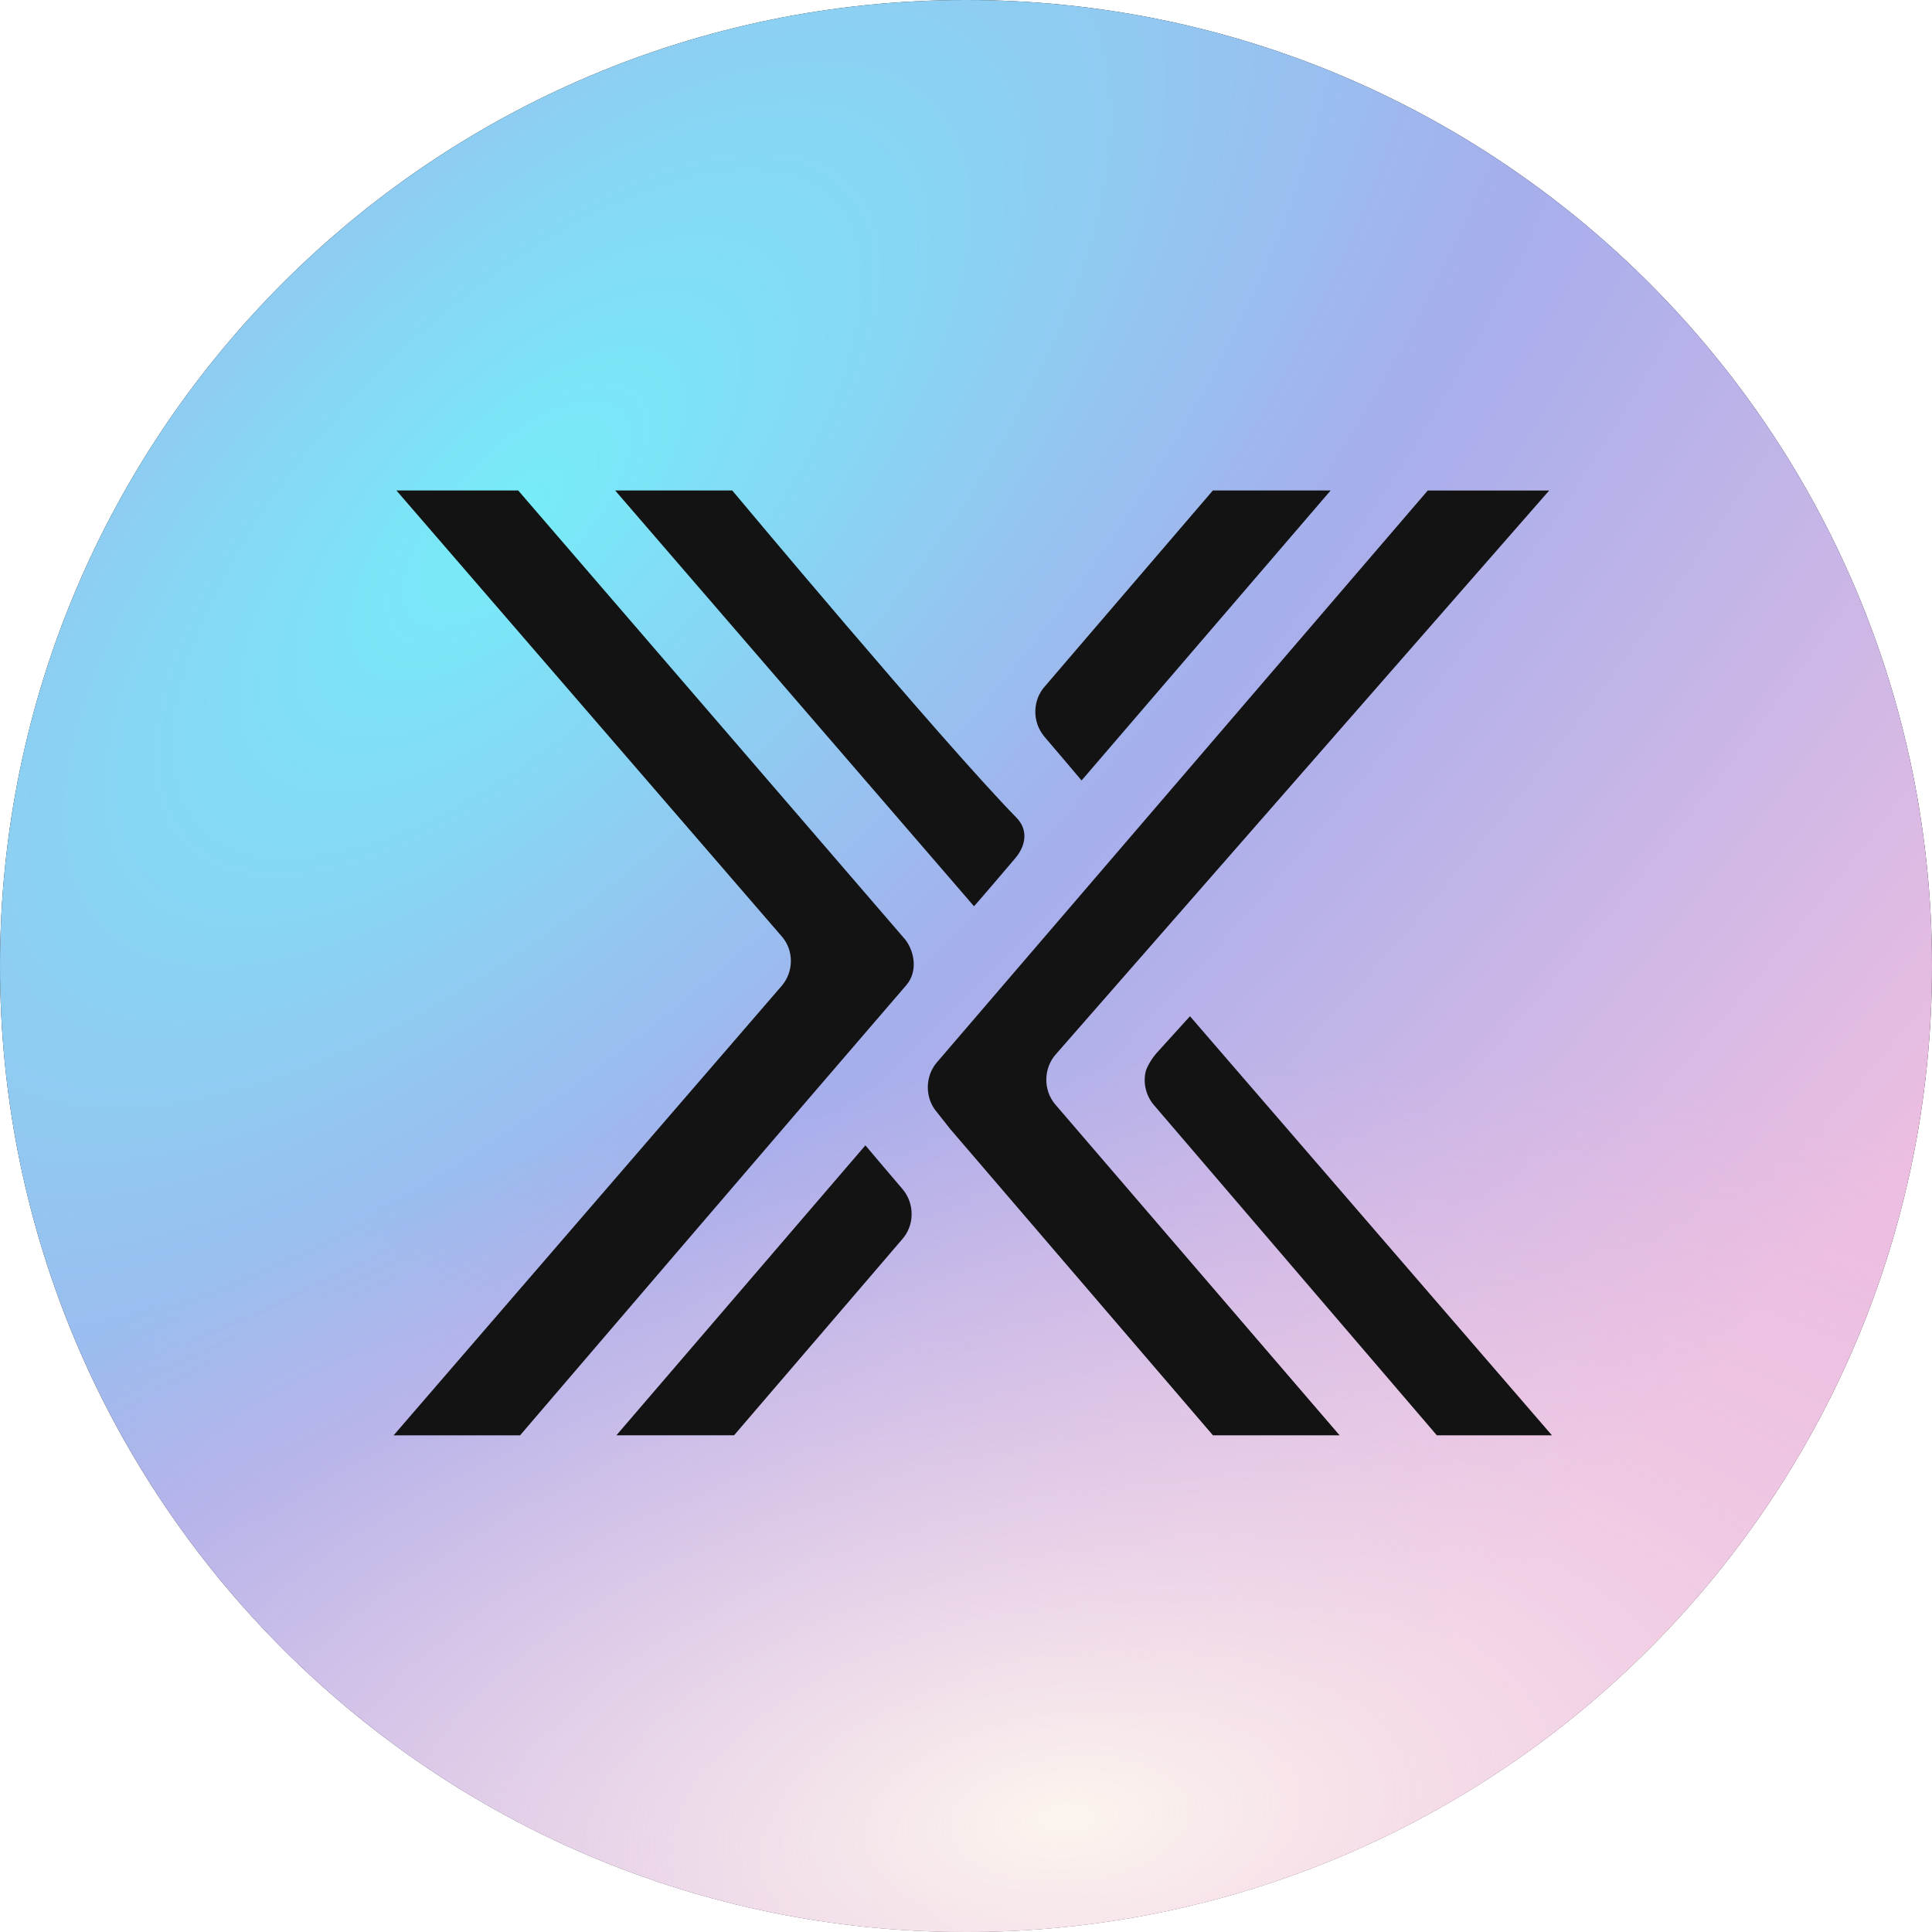
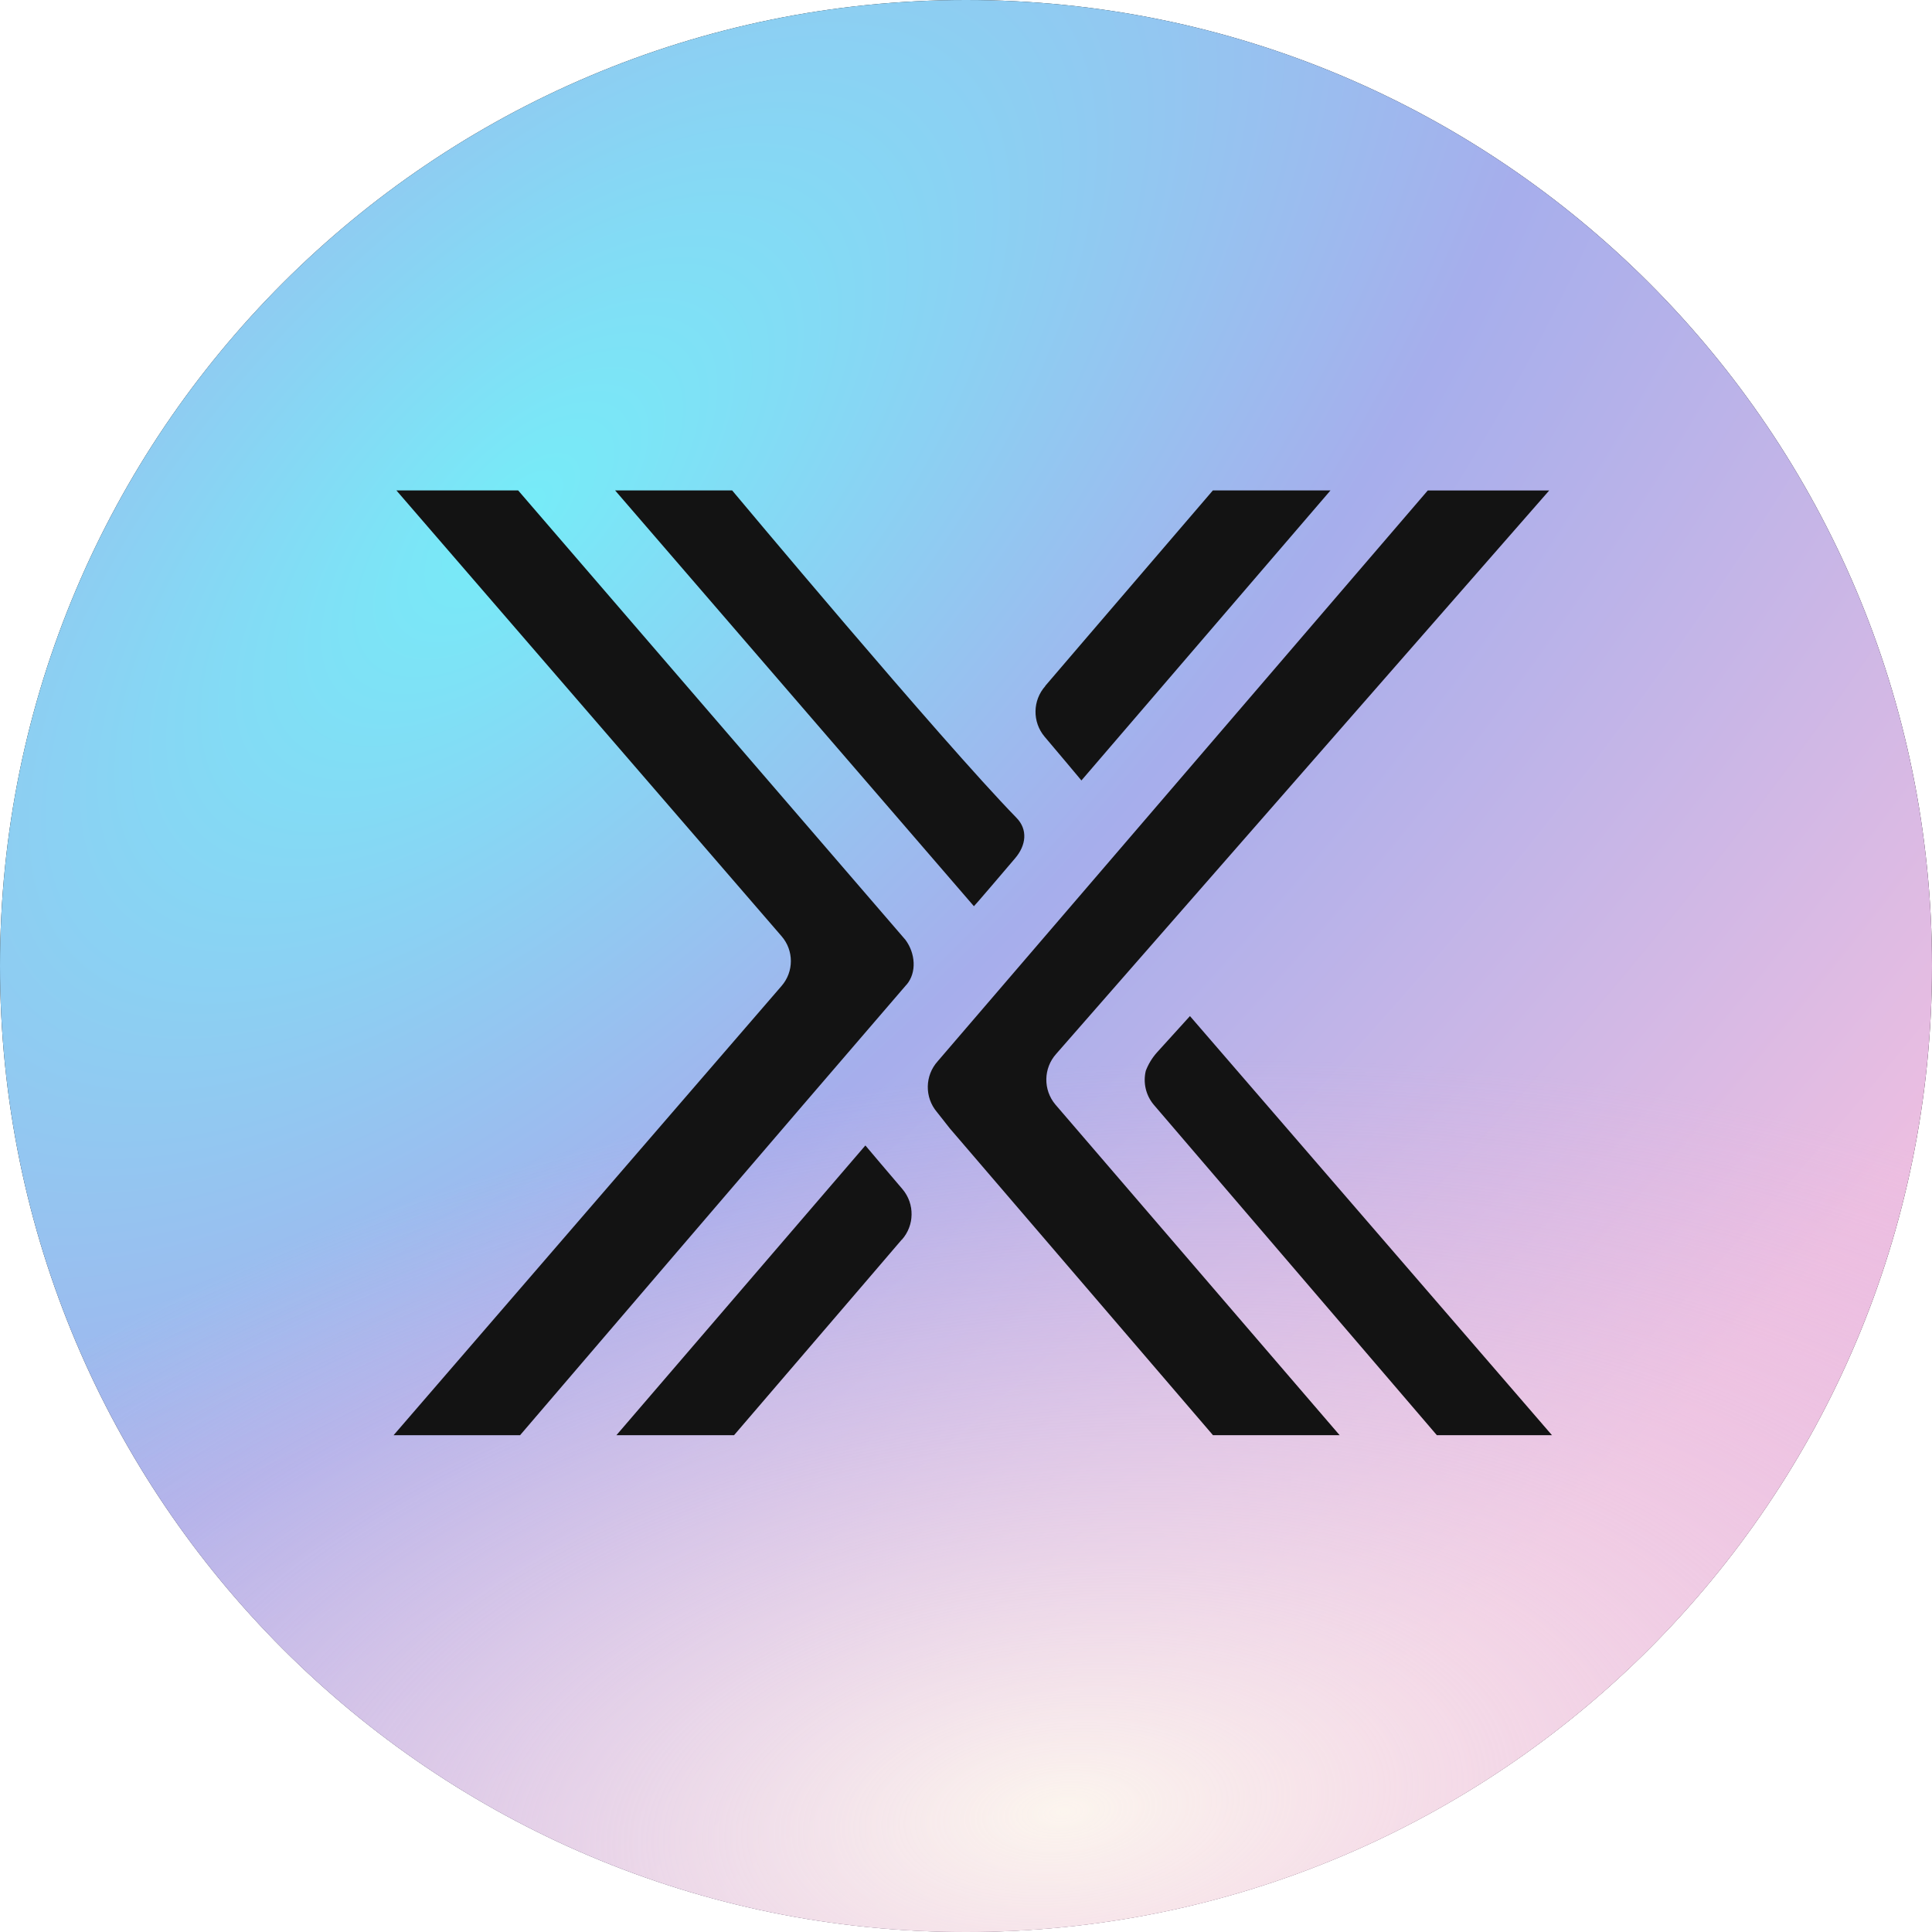
- <svg xmlns="http://www.w3.org/2000/svg" width="280" height="280" viewBox="0 0 280 280" fill="none">
-   <path d="M0 140C0 62.68 62.68 0 140 0C217.32 0 280 62.68 280 140C280 217.32 217.32 280 140 280C62.68 280 0 217.32 0 140Z" fill="#131313" />
-   <path d="M140 0C62.68 0 0 62.68 0 140C0 217.32 62.68 280 140 280C217.32 280 280 217.32 280 140C280 62.68 217.32 0 140 0ZM151.47 99.43L156.91 93.08L175.78 71.08H192.85L156.75 113.11C156.75 113.11 152.73 108.35 151.36 106.76C149.56 104.63 149.62 101.45 151.47 99.43V99.43ZM106.12 71.08C106.12 71.08 136.35 107.26 147.29 118.48C149.03 120.23 148.72 122.53 147.13 124.39C141.32 131.23 141.16 131.34 141.16 131.34L89.15 71.08H106.12V71.08ZM130.7 179.67L125.26 186.02L106.39 208.02H89.32L125.42 165.99C125.42 165.99 129.44 170.75 130.81 172.34C132.61 174.47 132.55 177.65 130.7 179.67V179.67ZM131.39 142.73C116.7 159.75 75.37 208.03 75.37 208.03H57.03L113.27 142.9C115.07 140.82 115.07 137.7 113.27 135.68L57.45 71.08H75.1L131.23 136.21C132.66 138.13 132.92 140.92 131.39 142.72V142.73ZM175.79 208.03L137.68 163.59L135.78 161.18C133.98 159.1 134.04 155.87 135.89 153.84L206.92 71.09H224.52L153.06 152.75C151.21 154.78 151.16 158 152.95 160.08L194.17 208.03H175.78H175.79ZM208.24 208.03C208.24 208.03 177.48 172.12 167.22 160.14C166.06 158.77 165.63 156.91 166.06 155.21C166.38 154.28 167.06 153.24 167.7 152.53L172.46 147.28L224.94 208.03H208.24V208.03Z" fill="url(#paint0_radial_1059_2120)" />
-   <path d="M140 0C62.68 0 0 62.68 0 140C0 217.32 62.68 280 140 280C217.32 280 280 217.32 280 140C280 62.68 217.32 0 140 0ZM151.47 99.43L156.91 93.08L175.78 71.08H192.85L156.75 113.11C156.75 113.11 152.73 108.35 151.36 106.76C149.56 104.63 149.62 101.45 151.47 99.43V99.43ZM106.12 71.08C106.12 71.08 136.35 107.26 147.29 118.48C149.03 120.23 148.72 122.53 147.13 124.39C141.32 131.23 141.16 131.34 141.16 131.34L89.15 71.08H106.12V71.08ZM130.7 179.67L125.26 186.02L106.39 208.02H89.32L125.42 165.99C125.42 165.99 129.44 170.75 130.81 172.34C132.61 174.47 132.55 177.65 130.7 179.67V179.67ZM131.39 142.73C116.7 159.75 75.37 208.03 75.37 208.03H57.03L113.27 142.9C115.07 140.82 115.07 137.7 113.27 135.68L57.45 71.08H75.1L131.23 136.21C132.66 138.13 132.92 140.92 131.39 142.72V142.73ZM175.79 208.03L137.68 163.59L135.78 161.18C133.98 159.1 134.04 155.87 135.89 153.84L206.92 71.09H224.52L153.06 152.75C151.21 154.78 151.16 158 152.95 160.08L194.17 208.03H175.78H175.79ZM208.24 208.03C208.24 208.03 177.48 172.12 167.22 160.14C166.06 158.77 165.63 156.91 166.06 155.21C166.38 154.28 167.06 153.24 167.7 152.53L172.46 147.28L224.94 208.03H208.24V208.03Z" fill="url(#paint1_radial_1059_2120)" />
+ <svg xmlns="http://www.w3.org/2000/svg" data-name="Layer 1" viewBox="0 0 500 500">
  <defs>
-     <radialGradient id="paint0_radial_1059_2120" cx="0" cy="0" r="1" gradientUnits="userSpaceOnUse" gradientTransform="translate(74.3198 73.9815) rotate(44.9817) scale(290.881 616.893)">
-       <stop stop-color="#76ECF8" />
-       <stop offset="0.318" stop-color="#A6AEEC" />
-       <stop offset="0.734" stop-color="#ECBEE1" />
+     <radialGradient id="a" cx="251.28" cy="751" r="1.79" gradientTransform="matrix(205.75 205.62 436.07 -436.35 -378806.31 276412.53)" gradientUnits="userSpaceOnUse">
+       <stop offset="0" stop-color="#76ecf8" />
+       <stop offset=".32" stop-color="#a6aeec" />
+       <stop offset=".73" stop-color="#ecbee1" />
    </radialGradient>
-     <radialGradient id="paint1_radial_1059_2120" cx="0" cy="0" r="1" gradientUnits="userSpaceOnUse" gradientTransform="translate(152.143 262.62) rotate(84.265) scale(150.664 288.222)">
-       <stop stop-color="#FCF5EE" />
-       <stop offset="0.715" stop-color="#ECBEE1" stop-opacity="0" />
+     <radialGradient id="b" cx="252.43" cy="751.34" r="1.78" gradientTransform="matrix(15.06 149.91 286.78 -28.8 -218747.08 -15483.96)" gradientUnits="userSpaceOnUse">
+       <stop offset="0" stop-color="#fcf5ee" />
+       <stop offset=".72" stop-color="#ecbee1" stop-opacity="0" />
    </radialGradient>
  </defs>
+   <path d="M249.67 499.56c0-138.08 111.93-250 250-250s250 111.92 250 250-111.93 250-250 250-250-111.93-250-250Z" style="fill:#131313" transform="translate(-249.67 -249.56)" />
+   <path d="M499.67 249.56c-138.07 0-250 111.92-250 250s111.93 250 250 250 250-111.93 250-250-111.93-250-250-250Zm20.48 177.55 9.71-11.34 33.7-39.29H594l-64.46 75.06S522.4 443 520 440.2a10 10 0 0 1 .2-13.09Zm-81-50.63s54 64.61 73.51 84.65c3.11 3.12 2.56 7.23-.28 10.55-10.38 12.21-10.66 12.41-10.66 12.41l-92.86-107.61Zm43.89 193.91-9.71 11.34L439.65 621h-30.48l64.46-75s7.18 8.5 9.63 11.34a10 10 0 0 1-.2 13.08Zm1.23-66c-26.23 30.39-100 116.61-100 116.61h-32.76l100.42-116.27a9.81 9.81 0 0 0 0-12.89l-99.67-115.36h31.51L484 492.79c2.55 3.43 3 8.41.28 11.62ZM563.58 621l-68.06-79.36-3.39-4.3a10 10 0 0 1 .2-13.11L619.17 376.5h31.43L523 522.32a10 10 0 0 0-.2 13.09L596.4 621h-32.82Zm57.94 0s-54.92-64.13-73.25-85.52a10 10 0 0 1-2.07-8.8 15.37 15.37 0 0 1 2.93-4.79l8.5-9.37L651.35 621Z" style="fill:url(#a)" transform="translate(-249.67 -249.56)" />
+   <path d="M499.67 249.56c-138.07 0-250 111.92-250 250s111.93 250 250 250 250-111.93 250-250-111.93-250-250-250Zm20.48 177.55 9.71-11.34 33.7-39.29H594l-64.46 75.06S522.4 443 520 440.2a10 10 0 0 1 .2-13.09Zm-81-50.63s54 64.61 73.51 84.65c3.11 3.12 2.56 7.23-.28 10.55-10.38 12.21-10.66 12.41-10.66 12.41l-92.86-107.61Zm43.89 193.91-9.71 11.34L439.65 621h-30.48l64.46-75s7.18 8.5 9.63 11.34a10 10 0 0 1-.2 13.08Zm1.23-66c-26.23 30.39-100 116.61-100 116.61h-32.76l100.42-116.27a9.81 9.81 0 0 0 0-12.89l-99.67-115.36h31.51L484 492.79c2.55 3.43 3 8.41.28 11.62ZM563.58 621l-68.06-79.36-3.39-4.3a10 10 0 0 1 .2-13.11L619.17 376.5h31.43L523 522.32a10 10 0 0 0-.2 13.09L596.4 621h-32.82Zm57.94 0s-54.92-64.13-73.25-85.52a10 10 0 0 1-2.07-8.8 15.37 15.37 0 0 1 2.93-4.79l8.5-9.37L651.35 621Z" style="fill:url(#b)" transform="translate(-249.67 -249.56)" />
</svg>
